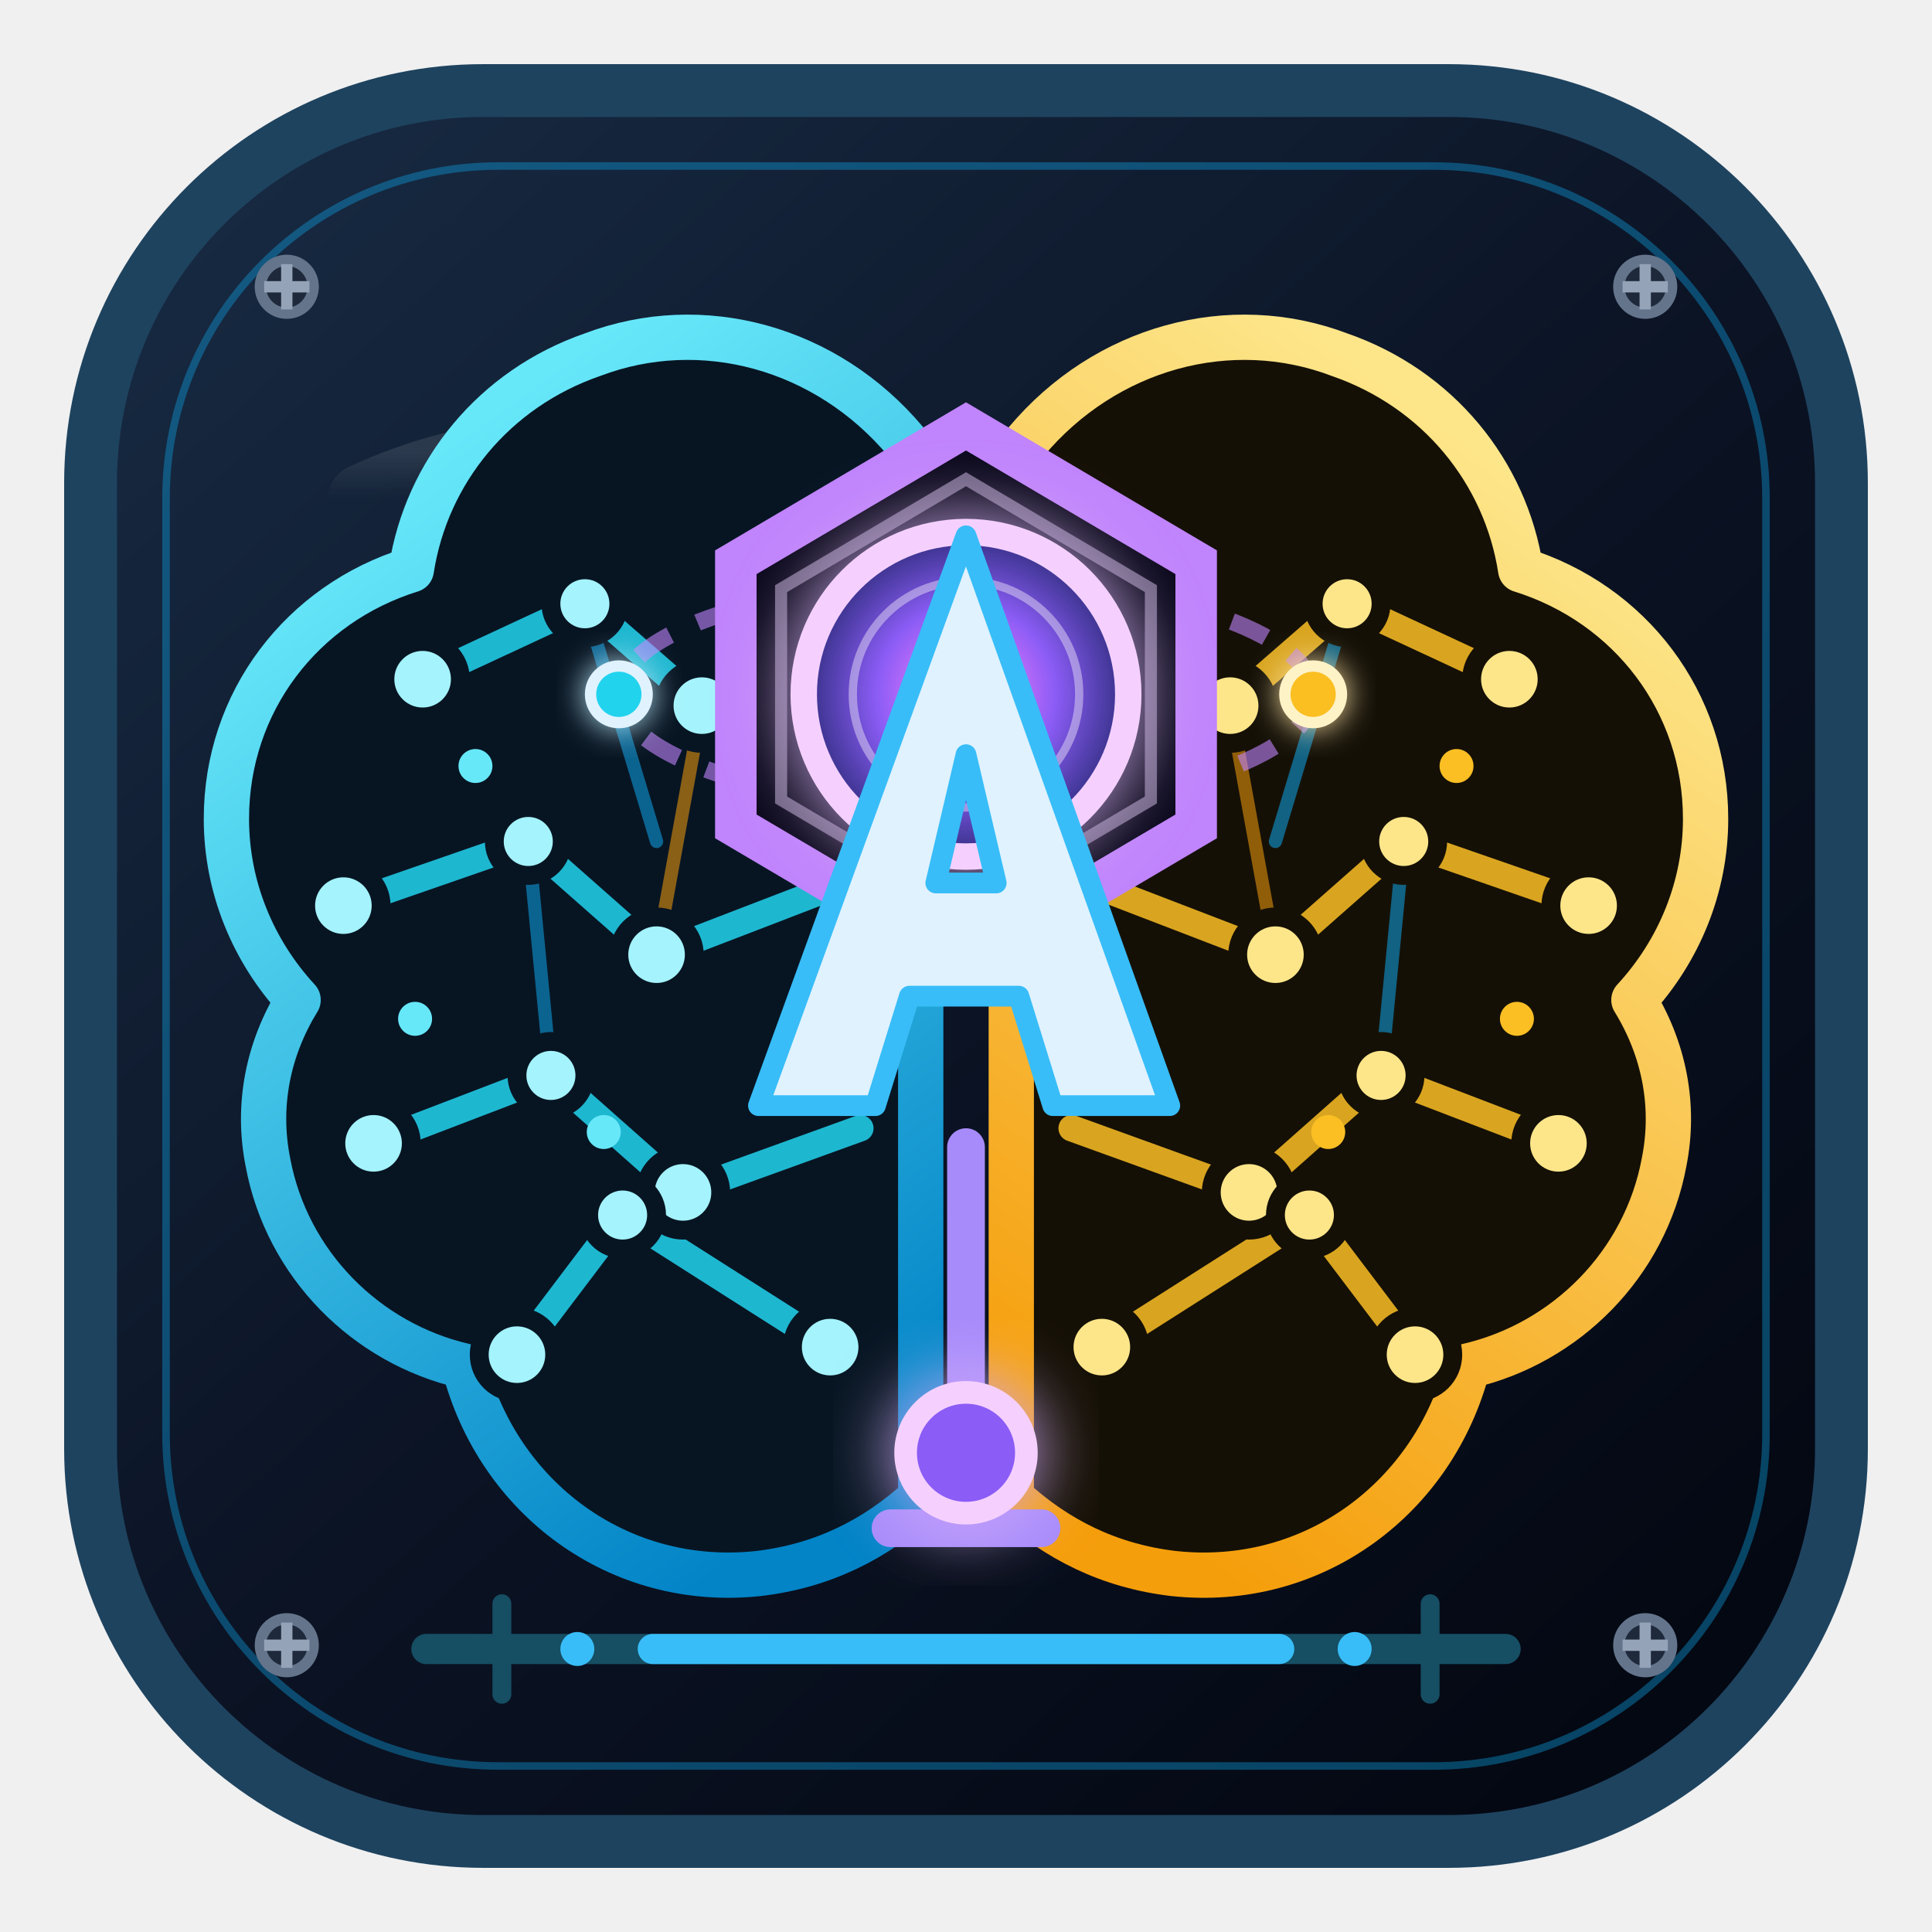
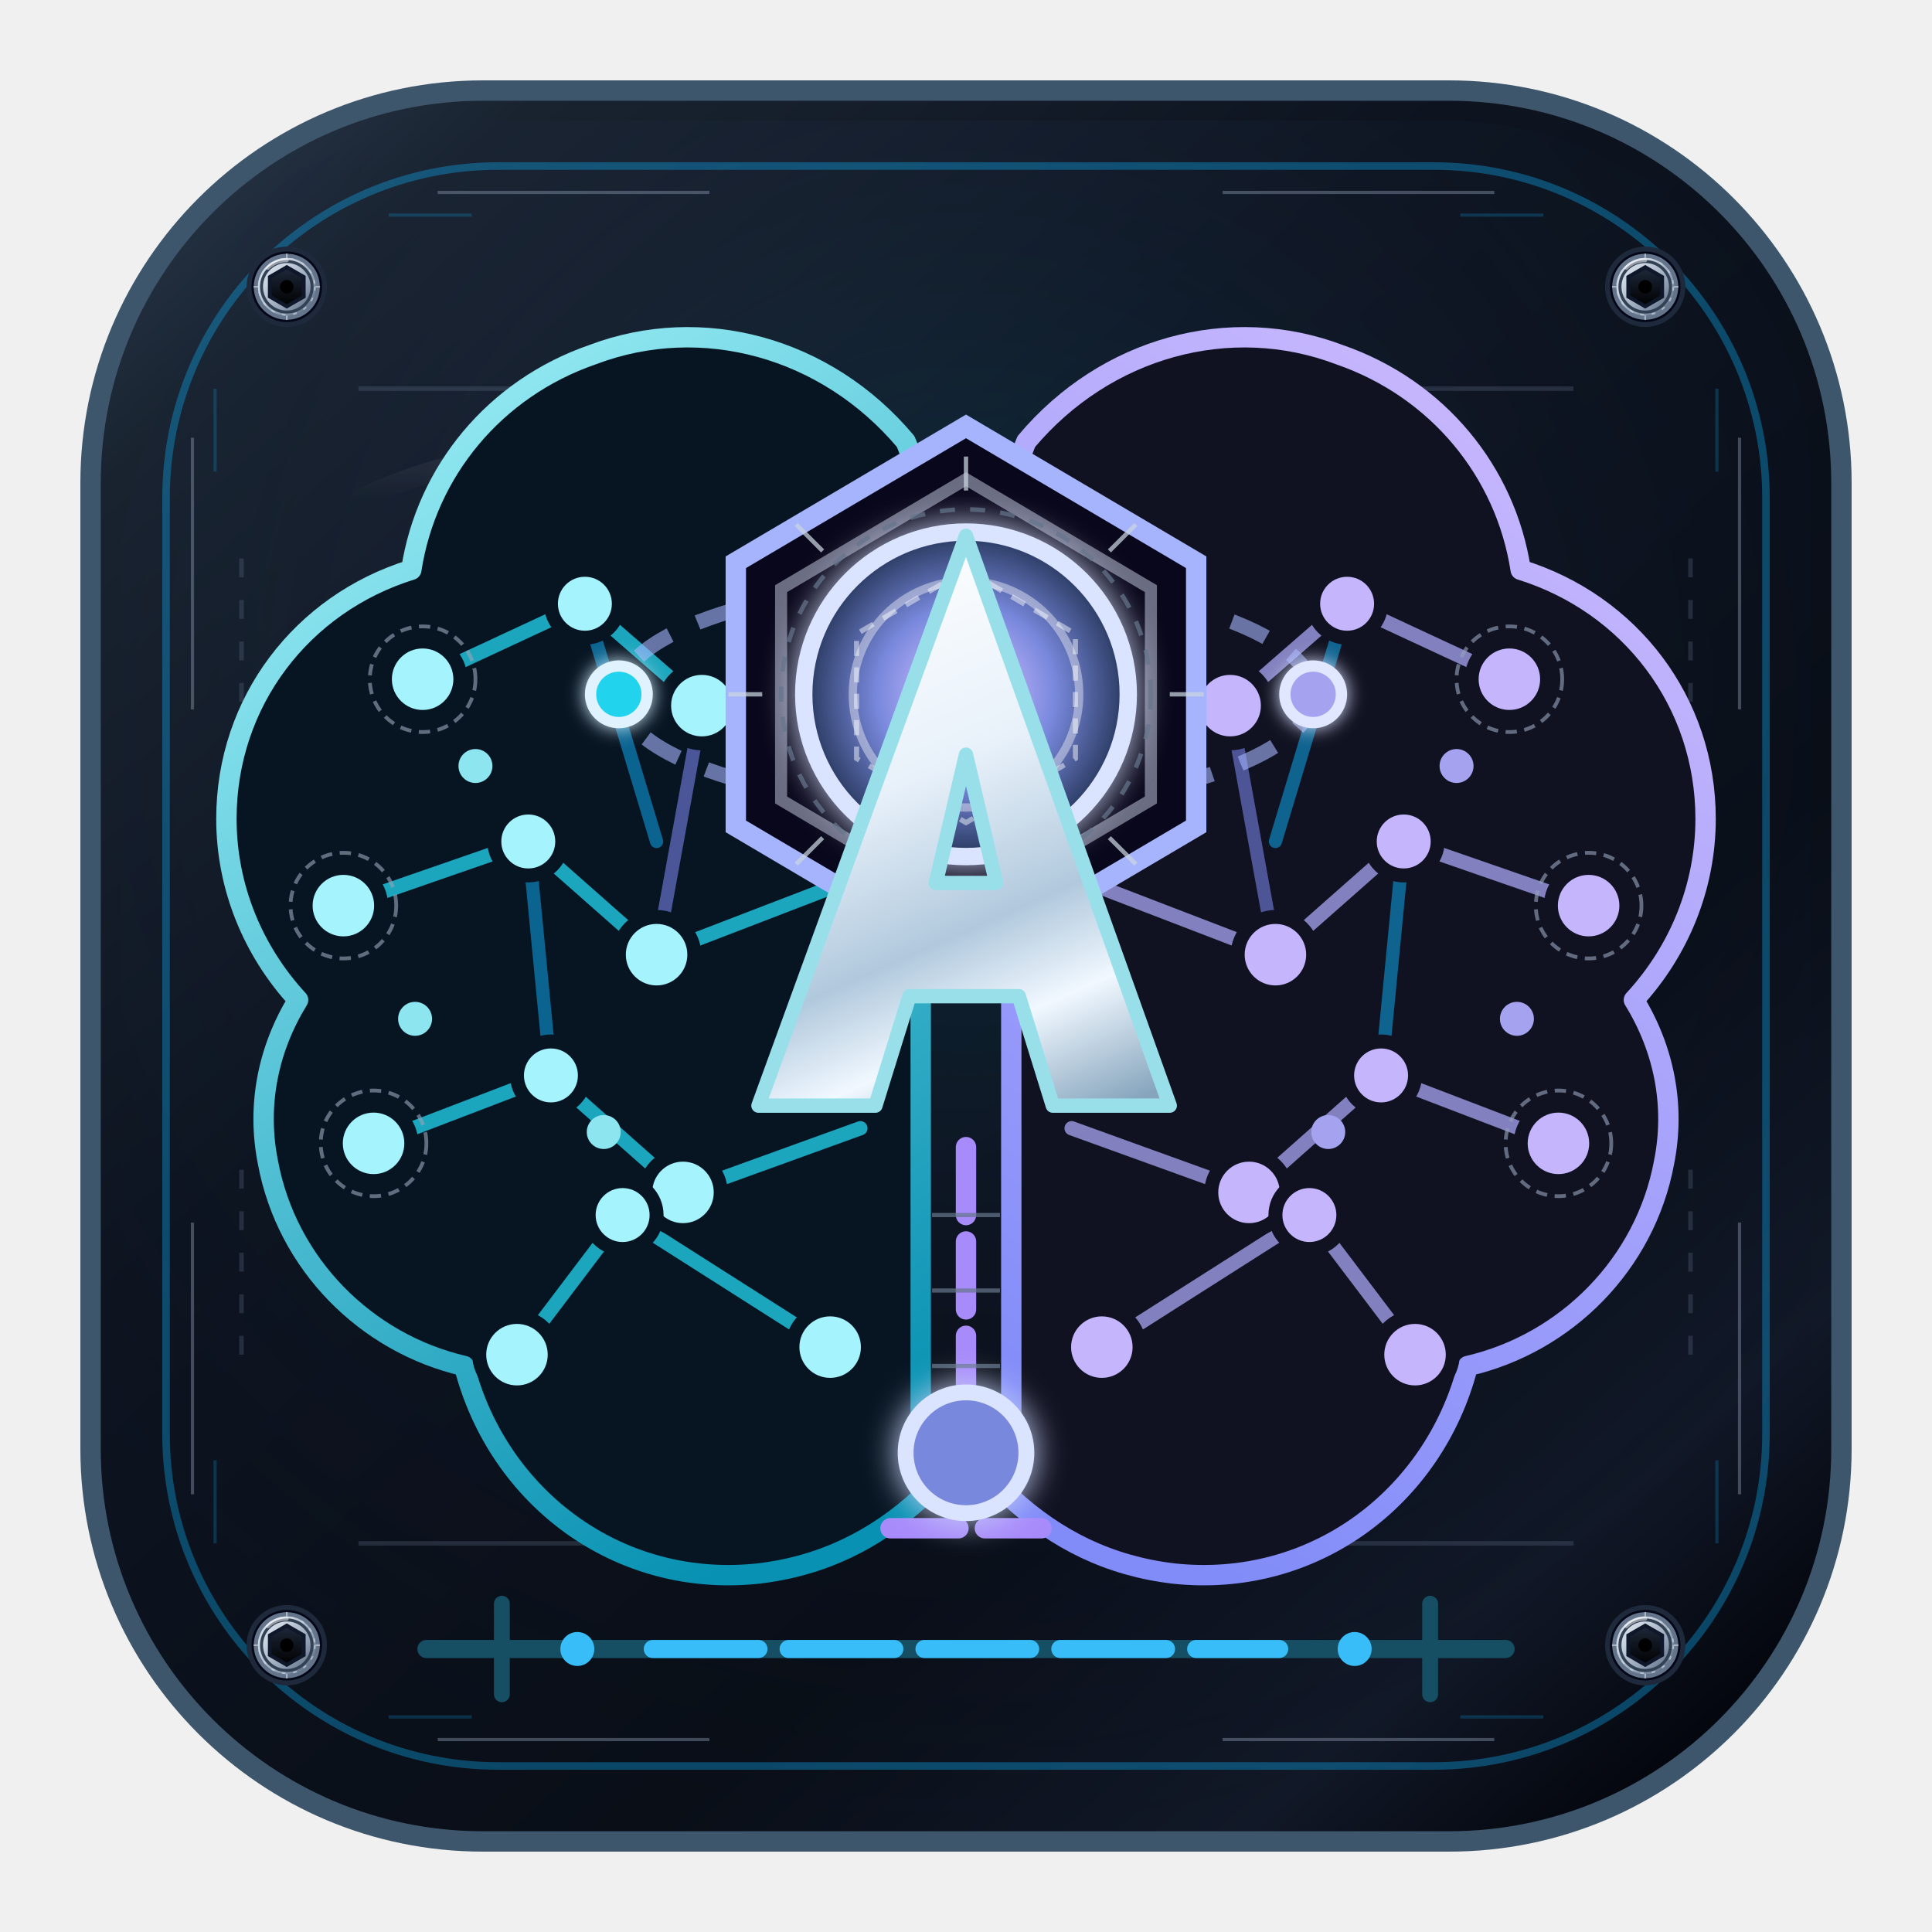
- <svg xmlns="http://www.w3.org/2000/svg" viewBox="0 0 512 512" role="img" aria-label="Emblema de Alice Cognitive Core">
+ <svg xmlns="http://www.w3.org/2000/svg" viewBox="0 0 512 512" role="img" aria-label="Emblema de Alice Continuum" data-refinement="subtle" data-motion="static" data-palette="graphite-cyan-violet" data-detail-pass="precision-finish-v16" data-component-refinement="precision-components-v16" data-material-finish="micro-etched-v16" data-mounting-grammar="framed-emblem" data-screw-style="layered-hex-socket" shape-rendering="geometricPrecision">
  <defs>
+     <linearGradient id="monogram-metal" x1="220" y1="148" x2="286" y2="298" gradientUnits="userSpaceOnUse">
+       <stop stop-color="#ffffff" />
+       <stop offset=".38" stop-color="#e8f1fa" />
+       <stop offset=".64" stop-color="#b1c9dd" />
+       <stop offset=".8" stop-color="#f1f8ff" />
+       <stop offset="1" stop-color="#86a5bd" />
+     </linearGradient>
    <linearGradient id="frame" x1="58" y1="38" x2="448" y2="474" gradientUnits="userSpaceOnUse">
-       <stop stop-color="#172a42" />
-       <stop offset=".52" stop-color="#0b1324" />
-       <stop offset="1" stop-color="#030711" />
+       <stop stop-color="#253344" />
+       <stop offset=".08" stop-color="#192330" />
+       <stop offset=".36" stop-color="#0d1420" />
+       <stop offset=".7" stop-color="#090e17" />
+       <stop offset=".88" stop-color="#111827" />
+       <stop offset="1" stop-color="#02040a" />
    </linearGradient>
+     <radialGradient id="frame-ambient" cx="50%" cy="34%" r="72%">
+       <stop stop-color="#0891b2" stop-opacity=".2" />
+       <stop offset=".48" stop-color="#27375c" stop-opacity=".1" />
+       <stop offset="1" stop-color="#020617" stop-opacity="0" />
+     </radialGradient>
    <linearGradient id="left" x1="85" y1="142" x2="251" y2="373" gradientUnits="userSpaceOnUse">
-       <stop stop-color="#67e8f9" />
-       <stop offset="1" stop-color="#0284c7" />
+       <stop stop-color="#8ce5ef" />
+       <stop offset="1" stop-color="#0891b2" />
    </linearGradient>
    <linearGradient id="right" x1="427" y1="142" x2="261" y2="373" gradientUnits="userSpaceOnUse">
-       <stop stop-color="#fde68a" />
-       <stop offset="1" stop-color="#f59e0b" />
+       <stop stop-color="#c4b5fd" />
+       <stop offset="1" stop-color="#818cf8" />
    </linearGradient>
    <radialGradient id="core">
      <stop stop-color="#fff" />
-       <stop offset=".18" stop-color="#e879f9" />
-       <stop offset=".55" stop-color="#8b5cf6" />
-       <stop offset="1" stop-color="#312e81" />
+       <stop offset=".18" stop-color="#c4b5fd" />
+       <stop offset=".55" stop-color="#7888dc" />
+       <stop offset="1" stop-color="#27375c" />
    </radialGradient>
    <linearGradient id="sheen" x1="0" y1="0" x2="0" y2="1">
      <stop stop-color="#fff" stop-opacity=".18" />
      <stop offset="1" stop-color="#fff" stop-opacity="0" />
    </linearGradient>
+     <linearGradient id="app-screw-metal" x1="0" y1="0" x2="1" y2="1">
+       <stop stop-color="#e2e8f0" />
+       <stop offset=".3" stop-color="#cbd5e1" />
+       <stop offset=".62" stop-color="#94a3b8" />
+       <stop offset="1" stop-color="#475569" />
+     </linearGradient>
+     <linearGradient id="app-screw-socket" x1="0" y1="0" x2="0" y2="1">
+       <stop stop-color="#1e293b" />
+       <stop offset="1" stop-color="#000" />
+     </linearGradient>
+     <g id="app-hex-screw">
+       <circle r="10" fill="#020617" stroke="#1e293b" stroke-width="1.3" />
+       <circle r="8.2" fill="url(#app-screw-metal)" stroke="#64748b" stroke-width="1.1" />
+       <circle r="6.7" fill="none" stroke="#334155" stroke-width=".8" />
+       <g data-detail="app-screw-machining-index" fill="none" stroke="#cbd5e1" stroke-width=".45" opacity=".66">
+         <circle r="7.45" stroke-dasharray="1 2" />
+         <path d="M0-8.8v1.2M0 8.8V7.6M-8.8 0h1.2M8.8 0H7.6" />
+       </g>
+       <path d="M0-5.2 4.5-2.6v5.2L0 5.2l-4.5-2.6v-5.2Z" fill="url(#app-screw-socket)" stroke="#0f172a" stroke-width="1" />
+       <circle r="1.8" fill="#000" />
+       <path d="M-5-5A7 7 0 0 1 0-7" fill="none" stroke="#fff" stroke-width="1" stroke-linecap="round" opacity=".48" />
+     </g>
    <filter id="glow" x="-60%" y="-60%" width="220%" height="220%">
-       <feGaussianBlur stdDeviation="9" result="blur" />
+       <feGaussianBlur stdDeviation="4.2" result="blur" />
      <feMerge>
        <feMergeNode in="blur" />
        <feMergeNode in="SourceGraphic" />
      </feMerge>
    </filter>
    <filter id="glow2" x="-60%" y="-60%" width="220%" height="220%">
-       <feGaussianBlur stdDeviation="4" result="blur" />
+       <feGaussianBlur stdDeviation="2.4" result="blur" />
      <feMerge>
        <feMergeNode in="blur" />
        <feMergeNode in="SourceGraphic" />
      </feMerge>
    </filter>
  </defs>
-   <rect x="24" y="24" width="464" height="464" rx="104" fill="url(#frame)" stroke="#1e435f" stroke-width="14" />
+   <rect x="24" y="24" width="464" height="464" rx="104" fill="url(#frame)" stroke="#3d566b" stroke-width="5.4" />
+   <rect x="32" y="32" width="448" height="448" rx="97" fill="url(#frame-ambient)" />
  <rect x="44" y="44" width="424" height="424" rx="88" fill="none" stroke="#0ea5e9" stroke-width="2" opacity=".38" />
-   <g fill="#1e293b" stroke="#64748b" stroke-width="3">
-     <circle cx="76" cy="76" r="7" />
-     <circle cx="436" cy="76" r="7" />
-     <circle cx="76" cy="436" r="7" />
-     <circle cx="436" cy="436" r="7" />
+   <g data-detail="background-machining" fill="none" stroke="#64748b" stroke-width="1.2" opacity=".28">
+     <path d="M95 103h63l14 14M417 103h-63l-14 14M95 409h63l14-14M417 409h-63l-14-14" />
+     <path d="M64 148v54m384-54v54M64 310v54m384-54v54" stroke-dasharray="5 6" />
  </g>
-   <g stroke="#94a3b8" stroke-width="3">
-     <path d="M70 76h12m-6-6v12M430 76h12m-6-6v12M70 436h12m-6-6v12M430 436h12m-6-6v12" />
+   <g data-detail="frame-machined-seams" fill="none" stroke="#94a3b8" stroke-width=".85" opacity=".4">
+     <path d="M116 51h72m136 0h72M51 116v72m0 136v72M461 116v72m0 136v72M116 461h72m136 0h72" />
+     <path d="M103 57h22m262 0h22M57 103v22m0 262v22M455 103v22m0 262v22M103 455h22m262 0h22" stroke="#0ea5e9" opacity=".58" />
  </g>
-   <path d="M96 132c30-14 62-16 92-6" fill="none" stroke="url(#sheen)" stroke-width="18" stroke-linecap="round" opacity=".55" />
-   <path d="M240 117c-21-25-54-34-83-23-26 9-44 31-48 57-29 9-49 35-49 66 0 18 7 35 19 48-8 13-11 28-8 43 5 27 26 48 52 54 9 35 41 59 78 55 17-2 31-9 43-20V139c0-8-1-15-4-22Z" fill="#071523" stroke="url(#left)" stroke-width="12" stroke-linejoin="round" />
-   <path d="M272 117c21-25 54-34 83-23 26 9 44 31 48 57 29 9 49 35 49 66 0 18-7 35-19 48 8 13 11 28 8 43-5 27-26 48-52 54-9 35-41 59-78 55-17-2-31-9-43-20V139c0-8 1-15 4-22Z" fill="#151006" stroke="url(#right)" stroke-width="12" stroke-linejoin="round" />
+   <g data-detail="emblem-hex-socket-screws">
+     <use href="#app-hex-screw" transform="translate(76 76)" />
+     <use href="#app-hex-screw" transform="translate(436 76)" />
+     <use href="#app-hex-screw" transform="translate(76 436)" />
+     <use href="#app-hex-screw" transform="translate(436 436)" />
+   </g>
+   <path d="M96 132c30-14 62-16 92-6" fill="none" stroke="url(#sheen)" stroke-width="5.4" stroke-linecap="round" opacity=".38" />
+   <path d="M240 117c-21-25-54-34-83-23-26 9-44 31-48 57-29 9-49 35-49 66 0 18 7 35 19 48-8 13-11 28-8 43 5 27 26 48 52 54 9 35 41 59 78 55 17-2 31-9 43-20V139c0-8-1-15-4-22Z" fill="#071523" stroke="url(#left)" stroke-width="5.4" stroke-linejoin="round" />
+   <path d="M272 117c21-25 54-34 83-23 26 9 44 31 48 57 29 9 49 35 49 66 0 18-7 35-19 48 8 13 11 28 8 43-5 27-26 48-52 54-9 35-41 59-78 55-17-2-31-9-43-20V139c0-8 1-15 4-22Z" fill="#101121" stroke="url(#right)" stroke-width="5.4" stroke-linejoin="round" />
  <g fill="none" stroke-linecap="round" stroke-linejoin="round">
-     <path d="m112 180 43-20 31 27 39-20M91 240l49-17 34 30 52-20M99 303l47-18 35 31 47-17M137 359l28-37 55 35" stroke="#22d3ee" stroke-width="7" opacity=".85" />
-     <path d="m400 180-43-20-31 27-39-20M421 240l-49-17-34 30-52-20M413 303l-47-18-35 31-47-17M375 359l-28-37-55 35" stroke="#fbbf24" stroke-width="7" opacity=".85" />
+     <path d="m112 180 43-20 31 27 39-20M91 240l49-17 34 30 52-20M99 303l47-18 35 31 47-17M137 359l28-37 55 35" stroke="#22d3ee" stroke-width="3.8" opacity=".76" />
+     <path d="m400 180-43-20-31 27-39-20M421 240l-49-17-34 30-52-20M413 303l-47-18-35 31-47-17M375 359l-28-37-55 35" stroke="#a5a3ef" stroke-width="3.8" opacity=".76" />
    <path d="m155 160 19 63M140 223l6 62M357 160l-19 63M372 223l-6 62" stroke="#0ea5e9" stroke-width="3.5" opacity=".55" />
-     <path d="m186 187-12 66M326 187l12 66" stroke="#f59e0b" stroke-width="3.5" opacity=".55" />
+     <path d="m186 187-12 66M326 187l12 66" stroke="#818cf8" stroke-width="3.5" opacity=".55" />
  </g>
-   <g fill="#a5f3fc" stroke="#071523" stroke-width="5">
+   <g fill="#a5f3fc" stroke="#071523" stroke-width="3.7">
    <circle cx="112" cy="180" r="10" />
    <circle cx="155" cy="160" r="9" />
    <circle cx="186" cy="187" r="10" />
    <circle cx="91" cy="240" r="10" />
    <circle cx="140" cy="223" r="9" />
    <circle cx="174" cy="253" r="10" />
    <circle cx="99" cy="303" r="10" />
    <circle cx="146" cy="285" r="9" />
    <circle cx="181" cy="316" r="10" />
    <circle cx="137" cy="359" r="10" />
    <circle cx="165" cy="322" r="9" />
    <circle cx="220" cy="357" r="10" />
  </g>
-   <g fill="#fde68a" stroke="#151006" stroke-width="5">
+   <g fill="#c4b5fd" stroke="#101121" stroke-width="3.7">
    <circle cx="400" cy="180" r="10" />
    <circle cx="357" cy="160" r="9" />
    <circle cx="326" cy="187" r="10" />
    <circle cx="421" cy="240" r="10" />
    <circle cx="372" cy="223" r="9" />
    <circle cx="338" cy="253" r="10" />
    <circle cx="413" cy="303" r="10" />
    <circle cx="366" cy="285" r="9" />
    <circle cx="331" cy="316" r="10" />
    <circle cx="375" cy="359" r="10" />
    <circle cx="347" cy="322" r="9" />
    <circle cx="292" cy="357" r="10" />
  </g>
-   <g fill="#67e8f9">
+   <g data-detail="synaptic-node-rims" fill="none" stroke="#94a3b8" stroke-width="1" stroke-dasharray="3 2" opacity=".62">
+     <circle cx="112" cy="180" r="14" />
+     <circle cx="91" cy="240" r="14" />
+     <circle cx="99" cy="303" r="14" />
+     <circle cx="400" cy="180" r="14" />
+     <circle cx="421" cy="240" r="14" />
+     <circle cx="413" cy="303" r="14" />
+   </g>
+   <g fill="#8ce5ef">
    <circle cx="126" cy="203" r="4.5" />
    <circle cx="110" cy="270" r="4.5" />
    <circle cx="160" cy="300" r="4.5" />
  </g>
-   <g fill="#fbbf24">
+   <g fill="#a5a3ef">
    <circle cx="386" cy="203" r="4.5" />
    <circle cx="402" cy="270" r="4.5" />
    <circle cx="352" cy="300" r="4.5" />
  </g>
-   <ellipse cx="256" cy="184" rx="92" ry="30" fill="none" stroke="#c084fc" stroke-width="4.5" stroke-dasharray="10 8" opacity=".6" />
+   <ellipse cx="256" cy="184" rx="92" ry="30" fill="none" stroke="#a5b4fc" stroke-width="4" stroke-dasharray="10 8" opacity=".6" />
  <circle cx="164" cy="184" r="7.5" fill="#22d3ee" stroke="#e0f2fe" stroke-width="3" filter="url(#glow2)" />
-   <circle cx="348" cy="184" r="7.5" fill="#fbbf24" stroke="#fef3c7" stroke-width="3" filter="url(#glow2)" />
-   <path d="M256 113 317 149v70l-61 36-61-36v-70Z" fill="#09071b" stroke="#c084fc" stroke-width="11" />
-   <path d="M256 127 305 156v56l-49 29-49-29v-56Z" fill="none" stroke="#e9d5ff" stroke-width="3.2" opacity=".45" />
-   <circle cx="256" cy="184" r="43" fill="url(#core)" stroke="#f5d0fe" stroke-width="7" filter="url(#glow)" />
+   <circle cx="348" cy="184" r="7.5" fill="#a5a3ef" stroke="#e0e7ff" stroke-width="3" filter="url(#glow2)" />
+   <path d="M256 113 317 149v70l-61 36-61-36v-70Z" fill="#09071b" stroke="#a5b4fc" stroke-width="5.4" />
+   <path d="M256 127 305 156v56l-49 29-49-29v-56Z" fill="none" stroke="#e0e7ff" stroke-width="3.2" opacity=".45" />
+   <circle cx="256" cy="184" r="43" fill="url(#core)" stroke="#dbe4ff" stroke-width="4.6" filter="url(#glow)" />
+   <circle cx="256" cy="184" r="49" fill="none" stroke="#64748b" stroke-width="1.2" stroke-dasharray="4 4" opacity=".72" />
  <circle cx="256" cy="184" r="30" fill="none" stroke="#fff" stroke-width="2.2" opacity=".4" />
-   <path d="m256 142 54 151h-31l-9-29h-29l-9 29h-31Zm0 58-8 34h16Z" fill="#e0f2fe" stroke="#38bdf8" stroke-width="5.5" stroke-linejoin="round" />
-   <path d="M256 304v81M236 405h40" fill="none" stroke="#a78bfa" stroke-width="10" stroke-linecap="round" />
-   <circle cx="256" cy="385" r="16" fill="#8b5cf6" stroke="#f5d0fe" stroke-width="6" filter="url(#glow)" />
-   <path d="M113 437h286" stroke="#164e63" stroke-width="8" stroke-linecap="round" />
-   <path d="M173 437h166" stroke="#38bdf8" stroke-width="8" stroke-linecap="round" />
-   <path d="M133 425v24M379 425v24" stroke="#164e63" stroke-width="5" stroke-linecap="round" />
+   <g data-detail="core-calibration-index" fill="none" stroke="#cbd5e1" stroke-width="1.15" opacity=".72">
+     <path d="M256 121v9m0 108v9M193 184h9m108 0h9M211 139l7 7m76 76 7 7M301 139l-7 7m-76 76-7 7" />
+   </g>
+   <path data-detail="core-aperture-rim" d="m256 151 29 17v33l-29 17-29-17v-33Z" fill="none" stroke="#f8fafc" stroke-width="1.35" stroke-dasharray="4 3" opacity=".48" />
+   <path d="m256 142 54 151h-31l-9-29h-29l-9 29h-31Zm0 58-8 34h16Z" fill="url(#monogram-metal)" stroke="#99dfea" stroke-width="3.8" stroke-linejoin="round" />
+   <path d="M256 304v81M236 405h40" fill="none" stroke="#a78bfa" stroke-width="5.4" stroke-linecap="round" stroke-dasharray="18 7" />
+   <g data-detail="neural-bridge-ribs" fill="none" stroke="#64748b" stroke-width="1.1" opacity=".72">
+     <path d="M247 322h18M247 342h18M247 362h18" />
+   </g>
+   <circle cx="256" cy="385" r="16" fill="#7888dc" stroke="#dbe4ff" stroke-width="4.2" filter="url(#glow)" />
+   <path d="M113 437h286" stroke="#164e63" stroke-width="4.8" stroke-linecap="round" />
+   <path d="M173 437h166" stroke="#38bdf8" stroke-width="4.8" stroke-linecap="round" stroke-dasharray="28 8" />
+   <path d="M133 425v24M379 425v24" stroke="#164e63" stroke-width="4.2" stroke-linecap="round" />
  <g fill="#38bdf8">
    <circle cx="153" cy="437" r="4.5" />
    <circle cx="359" cy="437" r="4.5" />
  </g>
</svg>
